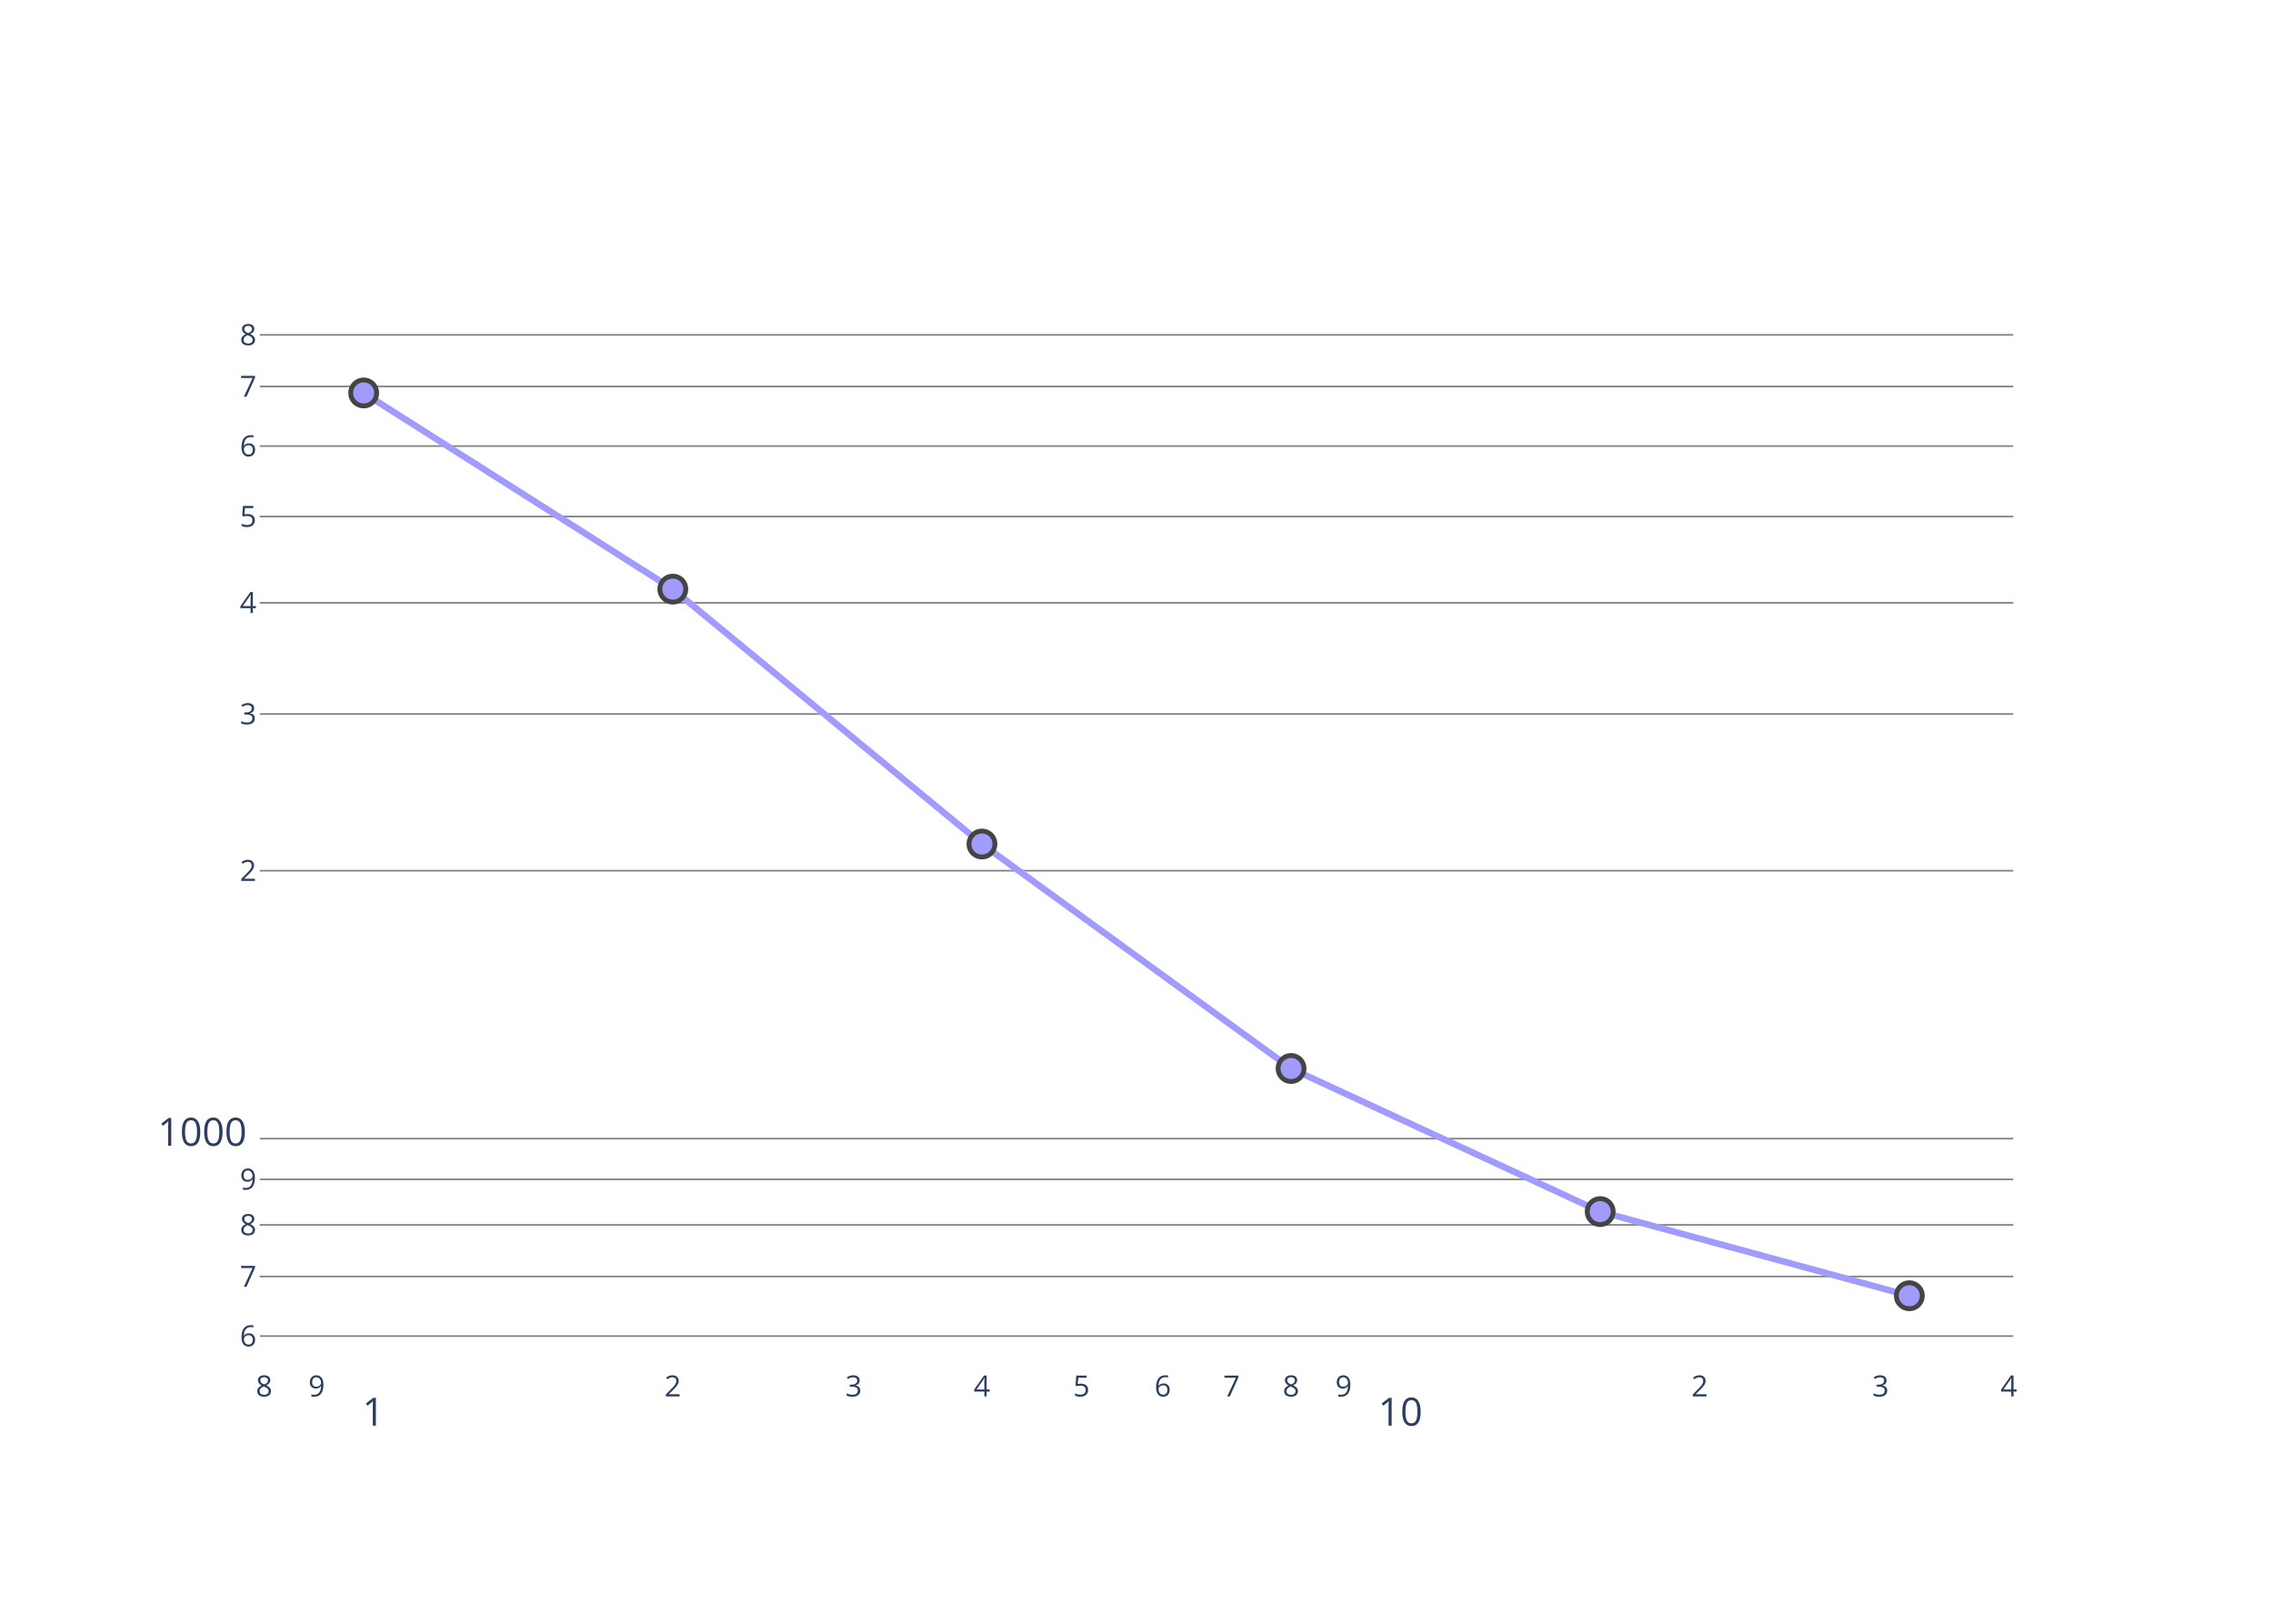
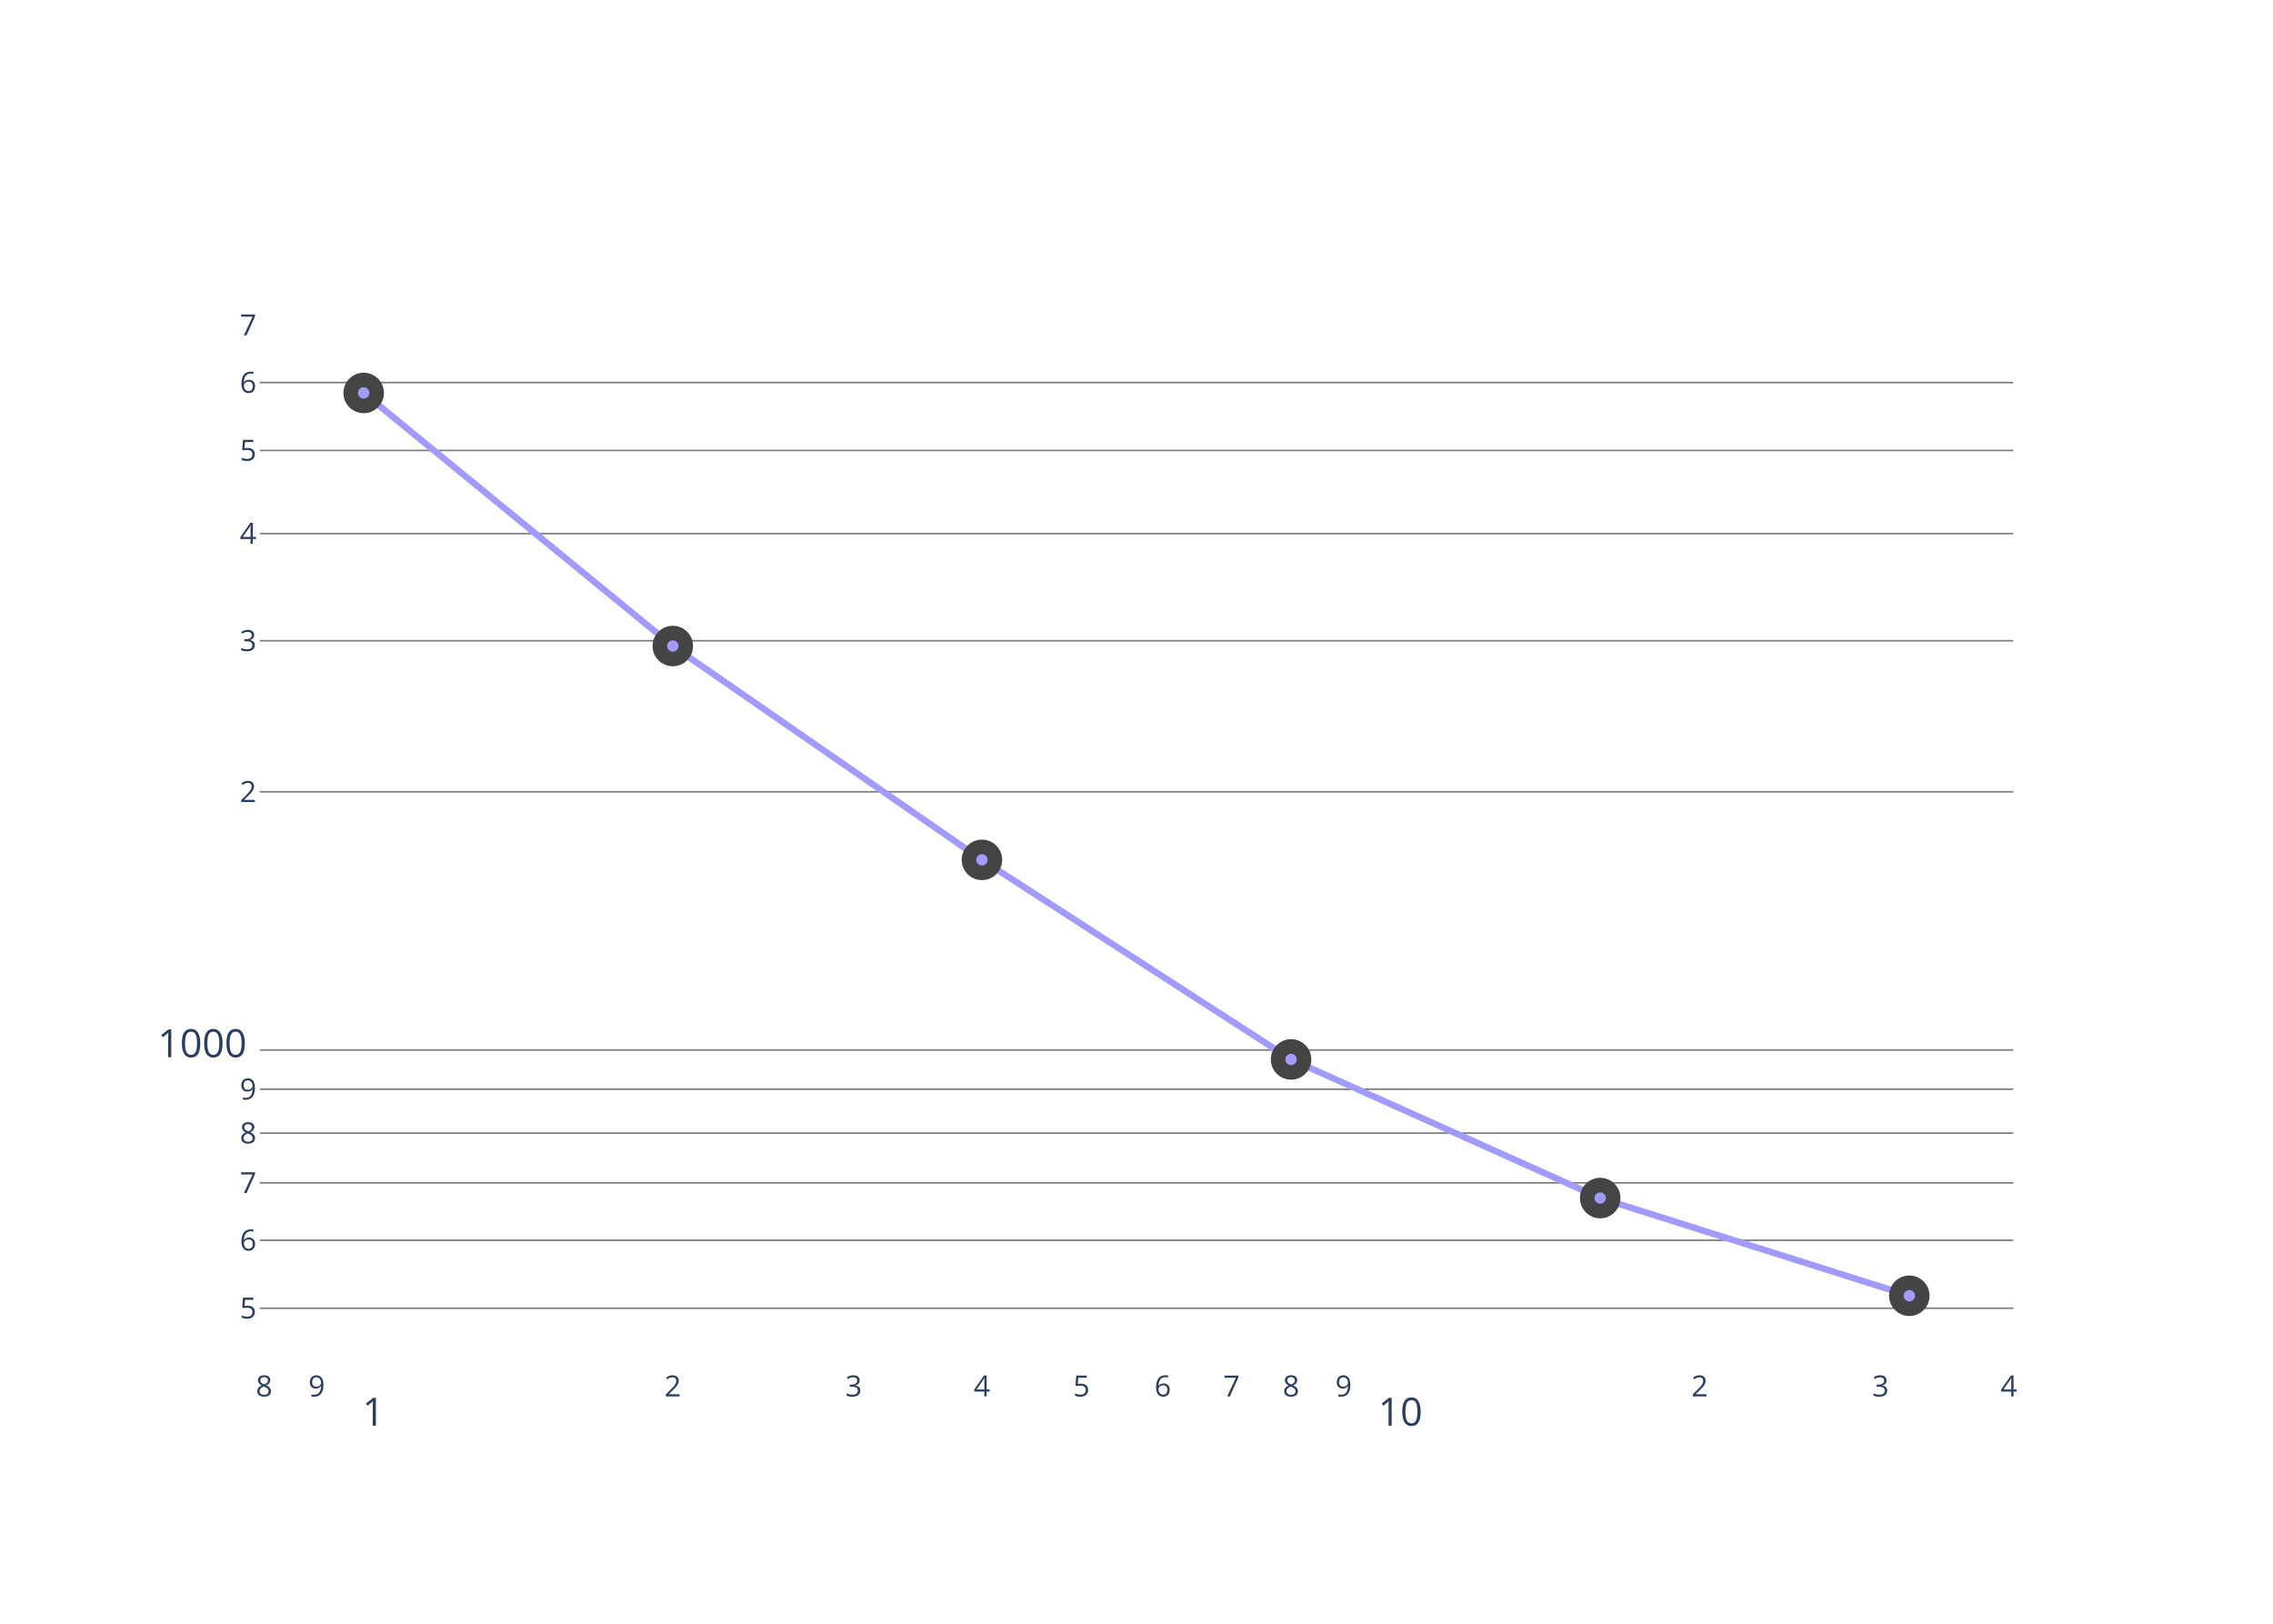
<svg xmlns="http://www.w3.org/2000/svg" class="main-svg" width="700" height="500" style="" viewBox="0 0 700 500">
  <rect x="0" y="0" width="700" height="500" style="fill: rgb(0, 0, 0); fill-opacity: 0;" />
-   <defs id="defs-6a8ee2">
+   <defs id="defs-01dacd">
    <g class="clips">
-       <clipPath id="clip6a8ee2xyplot" class="plotclip">
+       <clipPath id="clip01dacdxyplot" class="plotclip">
        <rect width="540" height="320" />
      </clipPath>
-       <clipPath class="axesclip" id="clip6a8ee2x">
+       <clipPath class="axesclip" id="clip01dacdx">
        <rect x="80" y="0" width="540" height="500" />
      </clipPath>
-       <clipPath class="axesclip" id="clip6a8ee2y">
+       <clipPath class="axesclip" id="clip01dacdy">
        <rect x="0" y="100" width="700" height="320" />
      </clipPath>
-       <clipPath class="axesclip" id="clip6a8ee2xy">
+       <clipPath class="axesclip" id="clip01dacdxy">
        <rect x="80" y="100" width="540" height="320" />
      </clipPath>
    </g>
    <g class="gradients" />
+     <g class="patterns" />
  </defs>
  <g class="bglayer">
    <rect class="bg" x="80" y="100" width="540" height="320" style="fill: rgb(0, 0, 0); fill-opacity: 0; stroke-width: 0;" />
  </g>
  <g class="layer-below">
    <g class="imagelayer" />
    <g class="shapelayer" />
  </g>
  <g class="cartesianlayer">
    <g class="subplot xy">
      <g class="layer-subplot">
        <g class="shapelayer" />
        <g class="imagelayer" />
+       </g>
+       <g class="minor-gridlayer">
+         <g class="x" />
+         <g class="y" />
      </g>
      <g class="gridlayer">
        <g class="x">
          <path class="xgrid crisp" transform="translate(81.35,0)" d="M0,100v320" style="stroke: rgb(255, 255, 255); stroke-opacity: 1; stroke-width: 1px;" />
          <path class="xgrid crisp" transform="translate(97.53,0)" d="M0,100v320" style="stroke: rgb(255, 255, 255); stroke-opacity: 1; stroke-width: 1px;" />
          <path class="xgrid crisp" transform="translate(112,0)" d="M0,100v320" style="stroke: rgb(255, 255, 255); stroke-opacity: 1; stroke-width: 1px;" />
          <path class="xgrid crisp" transform="translate(207.2,0)" d="M0,100v320" style="stroke: rgb(255, 255, 255); stroke-opacity: 1; stroke-width: 1px;" />
          <path class="xgrid crisp" transform="translate(262.89,0)" d="M0,100v320" style="stroke: rgb(255, 255, 255); stroke-opacity: 1; stroke-width: 1px;" />
          <path class="xgrid crisp" transform="translate(302.4,0)" d="M0,100v320" style="stroke: rgb(255, 255, 255); stroke-opacity: 1; stroke-width: 1px;" />
          <path class="xgrid crisp" transform="translate(333.05,0)" d="M0,100v320" style="stroke: rgb(255, 255, 255); stroke-opacity: 1; stroke-width: 1px;" />
          <path class="xgrid crisp" transform="translate(358.09,0)" d="M0,100v320" style="stroke: rgb(255, 255, 255); stroke-opacity: 1; stroke-width: 1px;" />
          <path class="xgrid crisp" transform="translate(379.26,0)" d="M0,100v320" style="stroke: rgb(255, 255, 255); stroke-opacity: 1; stroke-width: 1px;" />
          <path class="xgrid crisp" transform="translate(397.6,0)" d="M0,100v320" style="stroke: rgb(255, 255, 255); stroke-opacity: 1; stroke-width: 1px;" />
          <path class="xgrid crisp" transform="translate(413.78,0)" d="M0,100v320" style="stroke: rgb(255, 255, 255); stroke-opacity: 1; stroke-width: 1px;" />
          <path class="xgrid crisp" transform="translate(428.25,0)" d="M0,100v320" style="stroke: rgb(255, 255, 255); stroke-opacity: 1; stroke-width: 1px;" />
          <path class="xgrid crisp" transform="translate(523.45,0)" d="M0,100v320" style="stroke: rgb(255, 255, 255); stroke-opacity: 1; stroke-width: 1px;" />
          <path class="xgrid crisp" transform="translate(579.14,0)" d="M0,100v320" style="stroke: rgb(255, 255, 255); stroke-opacity: 1; stroke-width: 1px;" />
          <path class="xgrid crisp" transform="translate(618.65,0)" d="M0,100v320" style="stroke: rgb(255, 255, 255); stroke-opacity: 1; stroke-width: 1px;" />
        </g>
        <g class="y">
-           <path class="ygrid crisp" transform="translate(0,411.42)" d="M80,0h540" style="stroke: rgb(128, 128, 128); stroke-opacity: 1; stroke-width: 0.5px;" />
-           <path class="ygrid crisp" transform="translate(0,393.07)" d="M80,0h540" style="stroke: rgb(128, 128, 128); stroke-opacity: 1; stroke-width: 0.5px;" />
-           <path class="ygrid crisp" transform="translate(0,377.18)" d="M80,0h540" style="stroke: rgb(128, 128, 128); stroke-opacity: 1; stroke-width: 0.5px;" />
-           <path class="ygrid crisp" transform="translate(0,363.16)" d="M80,0h540" style="stroke: rgb(128, 128, 128); stroke-opacity: 1; stroke-width: 0.5px;" />
-           <path class="ygrid crisp" transform="translate(0,350.62)" d="M80,0h540" style="stroke: rgb(128, 128, 128); stroke-opacity: 1; stroke-width: 0.5px;" />
-           <path class="ygrid crisp" transform="translate(0,268.12)" d="M80,0h540" style="stroke: rgb(128, 128, 128); stroke-opacity: 1; stroke-width: 0.5px;" />
-           <path class="ygrid crisp" transform="translate(0,219.86)" d="M80,0h540" style="stroke: rgb(128, 128, 128); stroke-opacity: 1; stroke-width: 0.5px;" />
-           <path class="ygrid crisp" transform="translate(0,185.62)" d="M80,0h540" style="stroke: rgb(128, 128, 128); stroke-opacity: 1; stroke-width: 0.5px;" />
-           <path class="ygrid crisp" transform="translate(0,159.06)" d="M80,0h540" style="stroke: rgb(128, 128, 128); stroke-opacity: 1; stroke-width: 0.5px;" />
-           <path class="ygrid crisp" transform="translate(0,137.36)" d="M80,0h540" style="stroke: rgb(128, 128, 128); stroke-opacity: 1; stroke-width: 0.5px;" />
-           <path class="ygrid crisp" transform="translate(0,119.01)" d="M80,0h540" style="stroke: rgb(128, 128, 128); stroke-opacity: 1; stroke-width: 0.5px;" />
-           <path class="ygrid crisp" transform="translate(0,103.12)" d="M80,0h540" style="stroke: rgb(128, 128, 128); stroke-opacity: 1; stroke-width: 0.5px;" />
+           <path class="ygrid crisp" transform="translate(0,402.84)" d="M80,0h540" style="stroke: rgb(128, 128, 128); stroke-opacity: 1; stroke-width: 0.5px;" />
+           <path class="ygrid crisp" transform="translate(0,381.92)" d="M80,0h540" style="stroke: rgb(128, 128, 128); stroke-opacity: 1; stroke-width: 0.5px;" />
+           <path class="ygrid crisp" transform="translate(0,364.24)" d="M80,0h540" style="stroke: rgb(128, 128, 128); stroke-opacity: 1; stroke-width: 0.5px;" />
+           <path class="ygrid crisp" transform="translate(0,348.92)" d="M80,0h540" style="stroke: rgb(128, 128, 128); stroke-opacity: 1; stroke-width: 0.5px;" />
+           <path class="ygrid crisp" transform="translate(0,335.41)" d="M80,0h540" style="stroke: rgb(128, 128, 128); stroke-opacity: 1; stroke-width: 0.5px;" />
+           <path class="ygrid crisp" transform="translate(0,323.33)" d="M80,0h540" style="stroke: rgb(128, 128, 128); stroke-opacity: 1; stroke-width: 0.5px;" />
+           <path class="ygrid crisp" transform="translate(0,243.82)" d="M80,0h540" style="stroke: rgb(128, 128, 128); stroke-opacity: 1; stroke-width: 0.5px;" />
+           <path class="ygrid crisp" transform="translate(0,197.31)" d="M80,0h540" style="stroke: rgb(128, 128, 128); stroke-opacity: 1; stroke-width: 0.5px;" />
+           <path class="ygrid crisp" transform="translate(0,164.31)" d="M80,0h540" style="stroke: rgb(128, 128, 128); stroke-opacity: 1; stroke-width: 0.5px;" />
+           <path class="ygrid crisp" transform="translate(0,138.71)" d="M80,0h540" style="stroke: rgb(128, 128, 128); stroke-opacity: 1; stroke-width: 0.5px;" />
+           <path class="ygrid crisp" transform="translate(0,117.8)" d="M80,0h540" style="stroke: rgb(128, 128, 128); stroke-opacity: 1; stroke-width: 0.5px;" />
        </g>
      </g>
      <g class="zerolinelayer" />
      <path class="xlines-below" />
      <path class="ylines-below" />
      <g class="overlines-below" />
      <g class="xaxislayer-below" />
      <g class="yaxislayer-below" />
      <g class="overaxes-below" />
-       <g class="plot" transform="translate(80, 100)" clip-path="url('#clip6a8ee2xyplot')">
+       <g class="plot" transform="translate(80,100)" clip-path="url(#clip01dacdxyplot)">
        <g class="scatterlayer mlayer">
-           <g class="trace scatter trace9d2baa" style="stroke-miterlimit: 2; opacity: 1;">
+           <g class="trace scatter trace16bd10" style="stroke-miterlimit: 2; opacity: 1;">
            <g class="fills" />
            <g class="errorbars" />
            <g class="lines">
-               <path class="js-line" d="M32,21L127.2,81.41L222.4,159.9L317.6,229.02L412.8,273.09L508,299" style="vector-effect: non-scaling-stroke; fill: none; stroke: rgb(162, 155, 254); stroke-opacity: 1; stroke-width: 2px; opacity: 1;" />
+               <path class="js-line" d="M32,21L127.2,98.93L222.4,164.78L317.6,226.23L412.8,268.92L508,299" style="vector-effect: non-scaling-stroke; fill: none; stroke: rgb(162, 155, 254); stroke-opacity: 1; stroke-width: 2px; opacity: 1;" />
            </g>
            <g class="points">
-               <path class="point" transform="translate(32,21)" d="M4,0A4,4 0 1,1 0,-4A4,4 0 0,1 4,0Z" style="opacity: 1; stroke-width: 1.5px; fill: rgb(162, 155, 254); fill-opacity: 1; stroke: rgb(68, 68, 68); stroke-opacity: 1;" />
-               <path class="point" transform="translate(127.2,81.41)" d="M4,0A4,4 0 1,1 0,-4A4,4 0 0,1 4,0Z" style="opacity: 1; stroke-width: 1.5px; fill: rgb(162, 155, 254); fill-opacity: 1; stroke: rgb(68, 68, 68); stroke-opacity: 1;" />
-               <path class="point" transform="translate(222.4,159.9)" d="M4,0A4,4 0 1,1 0,-4A4,4 0 0,1 4,0Z" style="opacity: 1; stroke-width: 1.5px; fill: rgb(162, 155, 254); fill-opacity: 1; stroke: rgb(68, 68, 68); stroke-opacity: 1;" />
-               <path class="point" transform="translate(317.6,229.02)" d="M4,0A4,4 0 1,1 0,-4A4,4 0 0,1 4,0Z" style="opacity: 1; stroke-width: 1.5px; fill: rgb(162, 155, 254); fill-opacity: 1; stroke: rgb(68, 68, 68); stroke-opacity: 1;" />
-               <path class="point" transform="translate(412.8,273.09)" d="M4,0A4,4 0 1,1 0,-4A4,4 0 0,1 4,0Z" style="opacity: 1; stroke-width: 1.5px; fill: rgb(162, 155, 254); fill-opacity: 1; stroke: rgb(68, 68, 68); stroke-opacity: 1;" />
-               <path class="point" transform="translate(508,299)" d="M4,0A4,4 0 1,1 0,-4A4,4 0 0,1 4,0Z" style="opacity: 1; stroke-width: 1.5px; fill: rgb(162, 155, 254); fill-opacity: 1; stroke: rgb(68, 68, 68); stroke-opacity: 1;" />
+               <path class="point" transform="translate(32,21)" d="M4,0A4,4 0 1,1 0,-4A4,4 0 0,1 4,0Z" style="opacity: 1; stroke-width: 4.5px; fill: rgb(162, 155, 254); fill-opacity: 1; stroke: rgb(68, 68, 68); stroke-opacity: 1;" />
+               <path class="point" transform="translate(127.2,98.93)" d="M4,0A4,4 0 1,1 0,-4A4,4 0 0,1 4,0Z" style="opacity: 1; stroke-width: 4.5px; fill: rgb(162, 155, 254); fill-opacity: 1; stroke: rgb(68, 68, 68); stroke-opacity: 1;" />
+               <path class="point" transform="translate(222.4,164.78)" d="M4,0A4,4 0 1,1 0,-4A4,4 0 0,1 4,0Z" style="opacity: 1; stroke-width: 4.5px; fill: rgb(162, 155, 254); fill-opacity: 1; stroke: rgb(68, 68, 68); stroke-opacity: 1;" />
+               <path class="point" transform="translate(317.6,226.23)" d="M4,0A4,4 0 1,1 0,-4A4,4 0 0,1 4,0Z" style="opacity: 1; stroke-width: 4.5px; fill: rgb(162, 155, 254); fill-opacity: 1; stroke: rgb(68, 68, 68); stroke-opacity: 1;" />
+               <path class="point" transform="translate(412.8,268.92)" d="M4,0A4,4 0 1,1 0,-4A4,4 0 0,1 4,0Z" style="opacity: 1; stroke-width: 4.5px; fill: rgb(162, 155, 254); fill-opacity: 1; stroke: rgb(68, 68, 68); stroke-opacity: 1;" />
+               <path class="point" transform="translate(508,299)" d="M4,0A4,4 0 1,1 0,-4A4,4 0 0,1 4,0Z" style="opacity: 1; stroke-width: 4.5px; fill: rgb(162, 155, 254); fill-opacity: 1; stroke: rgb(68, 68, 68); stroke-opacity: 1;" />
            </g>
            <g class="text" />
          </g>
        </g>
      </g>
      <g class="overplot" />
      <path class="xlines-above crisp" d="M0,0" style="fill: none;" />
      <path class="ylines-above crisp" d="M0,0" style="fill: none;" />
      <g class="overlines-above" />
      <g class="xaxislayer-above">
        <g class="xtick">
-           <text text-anchor="middle" x="0" y="430" transform="translate(81.35,0)" style="font-family: 'Open Sans', verdana, arial, sans-serif; font-size: 9px; fill: rgb(42, 63, 95); fill-opacity: 1; white-space: pre;">8</text>
-         </g>
-         <g class="xtick">
-           <text text-anchor="middle" x="0" y="430" transform="translate(97.53,0)" style="font-family: 'Open Sans', verdana, arial, sans-serif; font-size: 9px; fill: rgb(42, 63, 95); fill-opacity: 1; white-space: pre;">9</text>
-         </g>
-         <g class="xtick">
-           <text text-anchor="middle" x="3" y="439" transform="translate(112,0)" style="font-family: 'Open Sans', verdana, arial, sans-serif; font-size: 12px; fill: rgb(42, 63, 95); fill-opacity: 1; white-space: pre;">1</text>
-         </g>
-         <g class="xtick">
-           <text text-anchor="middle" x="0" y="430" transform="translate(207.2,0)" style="font-family: 'Open Sans', verdana, arial, sans-serif; font-size: 9px; fill: rgb(42, 63, 95); fill-opacity: 1; white-space: pre;">2</text>
-         </g>
-         <g class="xtick">
-           <text text-anchor="middle" x="0" y="430" transform="translate(262.89,0)" style="font-family: 'Open Sans', verdana, arial, sans-serif; font-size: 9px; fill: rgb(42, 63, 95); fill-opacity: 1; white-space: pre;">3</text>
-         </g>
-         <g class="xtick">
-           <text text-anchor="middle" x="0" y="430" transform="translate(302.4,0)" style="font-family: 'Open Sans', verdana, arial, sans-serif; font-size: 9px; fill: rgb(42, 63, 95); fill-opacity: 1; white-space: pre;">4</text>
-         </g>
-         <g class="xtick">
-           <text text-anchor="middle" x="0" y="430" transform="translate(333.05,0)" style="font-family: 'Open Sans', verdana, arial, sans-serif; font-size: 9px; fill: rgb(42, 63, 95); fill-opacity: 1; white-space: pre;">5</text>
-         </g>
-         <g class="xtick">
-           <text text-anchor="middle" x="0" y="430" transform="translate(358.09,0)" style="font-family: 'Open Sans', verdana, arial, sans-serif; font-size: 9px; fill: rgb(42, 63, 95); fill-opacity: 1; white-space: pre;">6</text>
-         </g>
-         <g class="xtick">
-           <text text-anchor="middle" x="0" y="430" transform="translate(379.26,0)" style="font-family: 'Open Sans', verdana, arial, sans-serif; font-size: 9px; fill: rgb(42, 63, 95); fill-opacity: 1; white-space: pre;">7</text>
-         </g>
-         <g class="xtick">
-           <text text-anchor="middle" x="0" y="430" transform="translate(397.6,0)" style="font-family: 'Open Sans', verdana, arial, sans-serif; font-size: 9px; fill: rgb(42, 63, 95); fill-opacity: 1; white-space: pre;">8</text>
-         </g>
-         <g class="xtick">
-           <text text-anchor="middle" x="0" y="430" transform="translate(413.78,0)" style="font-family: 'Open Sans', verdana, arial, sans-serif; font-size: 9px; fill: rgb(42, 63, 95); fill-opacity: 1; white-space: pre;">9</text>
-         </g>
-         <g class="xtick">
-           <text text-anchor="middle" x="3" y="439" transform="translate(428.25,0)" style="font-family: 'Open Sans', verdana, arial, sans-serif; font-size: 12px; fill: rgb(42, 63, 95); fill-opacity: 1; white-space: pre;">10</text>
-         </g>
-         <g class="xtick">
-           <text text-anchor="middle" x="0" y="430" transform="translate(523.45,0)" style="font-family: 'Open Sans', verdana, arial, sans-serif; font-size: 9px; fill: rgb(42, 63, 95); fill-opacity: 1; white-space: pre;">2</text>
-         </g>
-         <g class="xtick">
-           <text text-anchor="middle" x="0" y="430" transform="translate(579.14,0)" style="font-family: 'Open Sans', verdana, arial, sans-serif; font-size: 9px; fill: rgb(42, 63, 95); fill-opacity: 1; white-space: pre;">3</text>
-         </g>
-         <g class="xtick">
-           <text text-anchor="middle" x="0" y="430" transform="translate(618.65,0)" style="font-family: 'Open Sans', verdana, arial, sans-serif; font-size: 9px; fill: rgb(42, 63, 95); fill-opacity: 1; white-space: pre;">4</text>
+           <text text-anchor="middle" x="0" y="430" transform="translate(81.35,0)" style="font-family: 'Open Sans', verdana, arial, sans-serif; font-size: 9px; fill: rgb(42, 63, 95); fill-opacity: 1; white-space: pre; opacity: 1;">8</text>
+         </g>
+         <g class="xtick">
+           <text text-anchor="middle" x="0" y="430" style="font-family: 'Open Sans', verdana, arial, sans-serif; font-size: 9px; fill: rgb(42, 63, 95); fill-opacity: 1; white-space: pre; opacity: 1;" transform="translate(97.53,0)">9</text>
+         </g>
+         <g class="xtick">
+           <text text-anchor="middle" x="3" y="439" style="font-family: 'Open Sans', verdana, arial, sans-serif; font-size: 12px; fill: rgb(42, 63, 95); fill-opacity: 1; white-space: pre; opacity: 1;" transform="translate(112,0)">1</text>
+         </g>
+         <g class="xtick">
+           <text text-anchor="middle" x="0" y="430" style="font-family: 'Open Sans', verdana, arial, sans-serif; font-size: 9px; fill: rgb(42, 63, 95); fill-opacity: 1; white-space: pre; opacity: 1;" transform="translate(207.2,0)">2</text>
+         </g>
+         <g class="xtick">
+           <text text-anchor="middle" x="0" y="430" style="font-family: 'Open Sans', verdana, arial, sans-serif; font-size: 9px; fill: rgb(42, 63, 95); fill-opacity: 1; white-space: pre; opacity: 1;" transform="translate(262.89,0)">3</text>
+         </g>
+         <g class="xtick">
+           <text text-anchor="middle" x="0" y="430" style="font-family: 'Open Sans', verdana, arial, sans-serif; font-size: 9px; fill: rgb(42, 63, 95); fill-opacity: 1; white-space: pre; opacity: 1;" transform="translate(302.4,0)">4</text>
+         </g>
+         <g class="xtick">
+           <text text-anchor="middle" x="0" y="430" style="font-family: 'Open Sans', verdana, arial, sans-serif; font-size: 9px; fill: rgb(42, 63, 95); fill-opacity: 1; white-space: pre; opacity: 1;" transform="translate(333.05,0)">5</text>
+         </g>
+         <g class="xtick">
+           <text text-anchor="middle" x="0" y="430" style="font-family: 'Open Sans', verdana, arial, sans-serif; font-size: 9px; fill: rgb(42, 63, 95); fill-opacity: 1; white-space: pre; opacity: 1;" transform="translate(358.09,0)">6</text>
+         </g>
+         <g class="xtick">
+           <text text-anchor="middle" x="0" y="430" style="font-family: 'Open Sans', verdana, arial, sans-serif; font-size: 9px; fill: rgb(42, 63, 95); fill-opacity: 1; white-space: pre; opacity: 1;" transform="translate(379.26,0)">7</text>
+         </g>
+         <g class="xtick">
+           <text text-anchor="middle" x="0" y="430" style="font-family: 'Open Sans', verdana, arial, sans-serif; font-size: 9px; fill: rgb(42, 63, 95); fill-opacity: 1; white-space: pre; opacity: 1;" transform="translate(397.6,0)">8</text>
+         </g>
+         <g class="xtick">
+           <text text-anchor="middle" x="0" y="430" style="font-family: 'Open Sans', verdana, arial, sans-serif; font-size: 9px; fill: rgb(42, 63, 95); fill-opacity: 1; white-space: pre; opacity: 1;" transform="translate(413.78,0)">9</text>
+         </g>
+         <g class="xtick">
+           <text text-anchor="middle" x="3" y="439" style="font-family: 'Open Sans', verdana, arial, sans-serif; font-size: 12px; fill: rgb(42, 63, 95); fill-opacity: 1; white-space: pre; opacity: 1;" transform="translate(428.25,0)">10</text>
+         </g>
+         <g class="xtick">
+           <text text-anchor="middle" x="0" y="430" style="font-family: 'Open Sans', verdana, arial, sans-serif; font-size: 9px; fill: rgb(42, 63, 95); fill-opacity: 1; white-space: pre; opacity: 1;" transform="translate(523.45,0)">2</text>
+         </g>
+         <g class="xtick">
+           <text text-anchor="middle" x="0" y="430" style="font-family: 'Open Sans', verdana, arial, sans-serif; font-size: 9px; fill: rgb(42, 63, 95); fill-opacity: 1; white-space: pre; opacity: 1;" transform="translate(579.14,0)">3</text>
+         </g>
+         <g class="xtick">
+           <text text-anchor="middle" x="0" y="430" style="font-family: 'Open Sans', verdana, arial, sans-serif; font-size: 9px; fill: rgb(42, 63, 95); fill-opacity: 1; white-space: pre; opacity: 1;" transform="translate(618.65,0)">4</text>
        </g>
      </g>
      <g class="yaxislayer-above">
        <g class="ytick">
-           <text text-anchor="end" x="79" y="3.15" transform="translate(0,411.42)" style="font-family: 'Open Sans', verdana, arial, sans-serif; font-size: 9px; fill: rgb(42, 63, 95); fill-opacity: 1; white-space: pre;">6</text>
-         </g>
-         <g class="ytick">
-           <text text-anchor="end" x="79" y="3.15" transform="translate(0,393.07)" style="font-family: 'Open Sans', verdana, arial, sans-serif; font-size: 9px; fill: rgb(42, 63, 95); fill-opacity: 1; white-space: pre;">7</text>
-         </g>
-         <g class="ytick">
-           <text text-anchor="end" x="79" y="3.15" transform="translate(0,377.18)" style="font-family: 'Open Sans', verdana, arial, sans-serif; font-size: 9px; fill: rgb(42, 63, 95); fill-opacity: 1; white-space: pre;">8</text>
-         </g>
-         <g class="ytick">
-           <text text-anchor="end" x="79" y="3.15" transform="translate(0,363.16)" style="font-family: 'Open Sans', verdana, arial, sans-serif; font-size: 9px; fill: rgb(42, 63, 95); fill-opacity: 1; white-space: pre;">9</text>
-         </g>
-         <g class="ytick">
-           <text text-anchor="end" x="76" y="2.2" transform="translate(0,350.62)" style="font-family: 'Open Sans', verdana, arial, sans-serif; font-size: 12px; fill: rgb(42, 63, 95); fill-opacity: 1; white-space: pre;">1000</text>
-         </g>
-         <g class="ytick">
-           <text text-anchor="end" x="79" y="3.15" transform="translate(0,268.12)" style="font-family: 'Open Sans', verdana, arial, sans-serif; font-size: 9px; fill: rgb(42, 63, 95); fill-opacity: 1; white-space: pre;">2</text>
-         </g>
-         <g class="ytick">
-           <text text-anchor="end" x="79" y="3.15" transform="translate(0,219.86)" style="font-family: 'Open Sans', verdana, arial, sans-serif; font-size: 9px; fill: rgb(42, 63, 95); fill-opacity: 1; white-space: pre;">3</text>
-         </g>
-         <g class="ytick">
-           <text text-anchor="end" x="79" y="3.15" transform="translate(0,185.62)" style="font-family: 'Open Sans', verdana, arial, sans-serif; font-size: 9px; fill: rgb(42, 63, 95); fill-opacity: 1; white-space: pre;">4</text>
-         </g>
-         <g class="ytick">
-           <text text-anchor="end" x="79" y="3.15" transform="translate(0,159.06)" style="font-family: 'Open Sans', verdana, arial, sans-serif; font-size: 9px; fill: rgb(42, 63, 95); fill-opacity: 1; white-space: pre;">5</text>
-         </g>
-         <g class="ytick">
-           <text text-anchor="end" x="79" y="3.15" transform="translate(0,137.36)" style="font-family: 'Open Sans', verdana, arial, sans-serif; font-size: 9px; fill: rgb(42, 63, 95); fill-opacity: 1; white-space: pre;">6</text>
-         </g>
-         <g class="ytick">
-           <text text-anchor="end" x="79" y="3.15" transform="translate(0,119.01)" style="font-family: 'Open Sans', verdana, arial, sans-serif; font-size: 9px; fill: rgb(42, 63, 95); fill-opacity: 1; white-space: pre;">7</text>
-         </g>
-         <g class="ytick">
-           <text text-anchor="end" x="79" y="3.15" transform="translate(0,103.12)" style="font-family: 'Open Sans', verdana, arial, sans-serif; font-size: 9px; fill: rgb(42, 63, 95); fill-opacity: 1; white-space: pre;">8</text>
+           <text text-anchor="end" x="79" y="3.15" transform="translate(0,402.84)" style="font-family: 'Open Sans', verdana, arial, sans-serif; font-size: 9px; fill: rgb(42, 63, 95); fill-opacity: 1; white-space: pre; opacity: 1;">5</text>
+         </g>
+         <g class="ytick">
+           <text text-anchor="end" x="79" y="3.15" style="font-family: 'Open Sans', verdana, arial, sans-serif; font-size: 9px; fill: rgb(42, 63, 95); fill-opacity: 1; white-space: pre; opacity: 1;" transform="translate(0,381.92)">6</text>
+         </g>
+         <g class="ytick">
+           <text text-anchor="end" x="79" y="3.15" style="font-family: 'Open Sans', verdana, arial, sans-serif; font-size: 9px; fill: rgb(42, 63, 95); fill-opacity: 1; white-space: pre; opacity: 1;" transform="translate(0,364.24)">7</text>
+         </g>
+         <g class="ytick">
+           <text text-anchor="end" x="79" y="3.15" style="font-family: 'Open Sans', verdana, arial, sans-serif; font-size: 9px; fill: rgb(42, 63, 95); fill-opacity: 1; white-space: pre; opacity: 1;" transform="translate(0,348.92)">8</text>
+         </g>
+         <g class="ytick">
+           <text text-anchor="end" x="79" y="3.15" style="font-family: 'Open Sans', verdana, arial, sans-serif; font-size: 9px; fill: rgb(42, 63, 95); fill-opacity: 1; white-space: pre; opacity: 1;" transform="translate(0,335.41)">9</text>
+         </g>
+         <g class="ytick">
+           <text text-anchor="end" x="76" y="2.2" style="font-family: 'Open Sans', verdana, arial, sans-serif; font-size: 12px; fill: rgb(42, 63, 95); fill-opacity: 1; white-space: pre; opacity: 1;" transform="translate(0,323.33)">1000</text>
+         </g>
+         <g class="ytick">
+           <text text-anchor="end" x="79" y="3.15" style="font-family: 'Open Sans', verdana, arial, sans-serif; font-size: 9px; fill: rgb(42, 63, 95); fill-opacity: 1; white-space: pre; opacity: 1;" transform="translate(0,243.82)">2</text>
+         </g>
+         <g class="ytick">
+           <text text-anchor="end" x="79" y="3.15" style="font-family: 'Open Sans', verdana, arial, sans-serif; font-size: 9px; fill: rgb(42, 63, 95); fill-opacity: 1; white-space: pre; opacity: 1;" transform="translate(0,197.31)">3</text>
+         </g>
+         <g class="ytick">
+           <text text-anchor="end" x="79" y="3.15" style="font-family: 'Open Sans', verdana, arial, sans-serif; font-size: 9px; fill: rgb(42, 63, 95); fill-opacity: 1; white-space: pre; opacity: 1;" transform="translate(0,164.31)">4</text>
+         </g>
+         <g class="ytick">
+           <text text-anchor="end" x="79" y="3.15" style="font-family: 'Open Sans', verdana, arial, sans-serif; font-size: 9px; fill: rgb(42, 63, 95); fill-opacity: 1; white-space: pre; opacity: 1;" transform="translate(0,138.71)">5</text>
+         </g>
+         <g class="ytick">
+           <text text-anchor="end" x="79" y="3.15" style="font-family: 'Open Sans', verdana, arial, sans-serif; font-size: 9px; fill: rgb(42, 63, 95); fill-opacity: 1; white-space: pre; opacity: 1;" transform="translate(0,117.8)">6</text>
+         </g>
+         <g class="ytick">
+           <text text-anchor="end" x="79" y="3.15" style="font-family: 'Open Sans', verdana, arial, sans-serif; font-size: 9px; fill: rgb(42, 63, 95); fill-opacity: 1; white-space: pre; opacity: 1;" transform="translate(0,100.12)">7</text>
        </g>
      </g>
      <g class="overaxes-above" />
    </g>
  </g>
  <g class="polarlayer" />
+   <g class="smithlayer" />
  <g class="ternarylayer" />
  <g class="geolayer" />
  <g class="funnelarealayer" />
  <g class="pielayer" />
+   <g class="iciclelayer" />
  <g class="treemaplayer" />
  <g class="sunburstlayer" />
  <g class="glimages" />
-   <defs id="topdefs-6a8ee2">
+   <defs id="topdefs-01dacd">
    <g class="clips" />
  </defs>
  <g class="layer-above">
    <g class="imagelayer" />
    <g class="shapelayer" />
  </g>
  <g class="infolayer">
    <g class="g-gtitle" />
    <g class="g-xtitle" />
    <g class="g-ytitle" />
  </g>
</svg>
